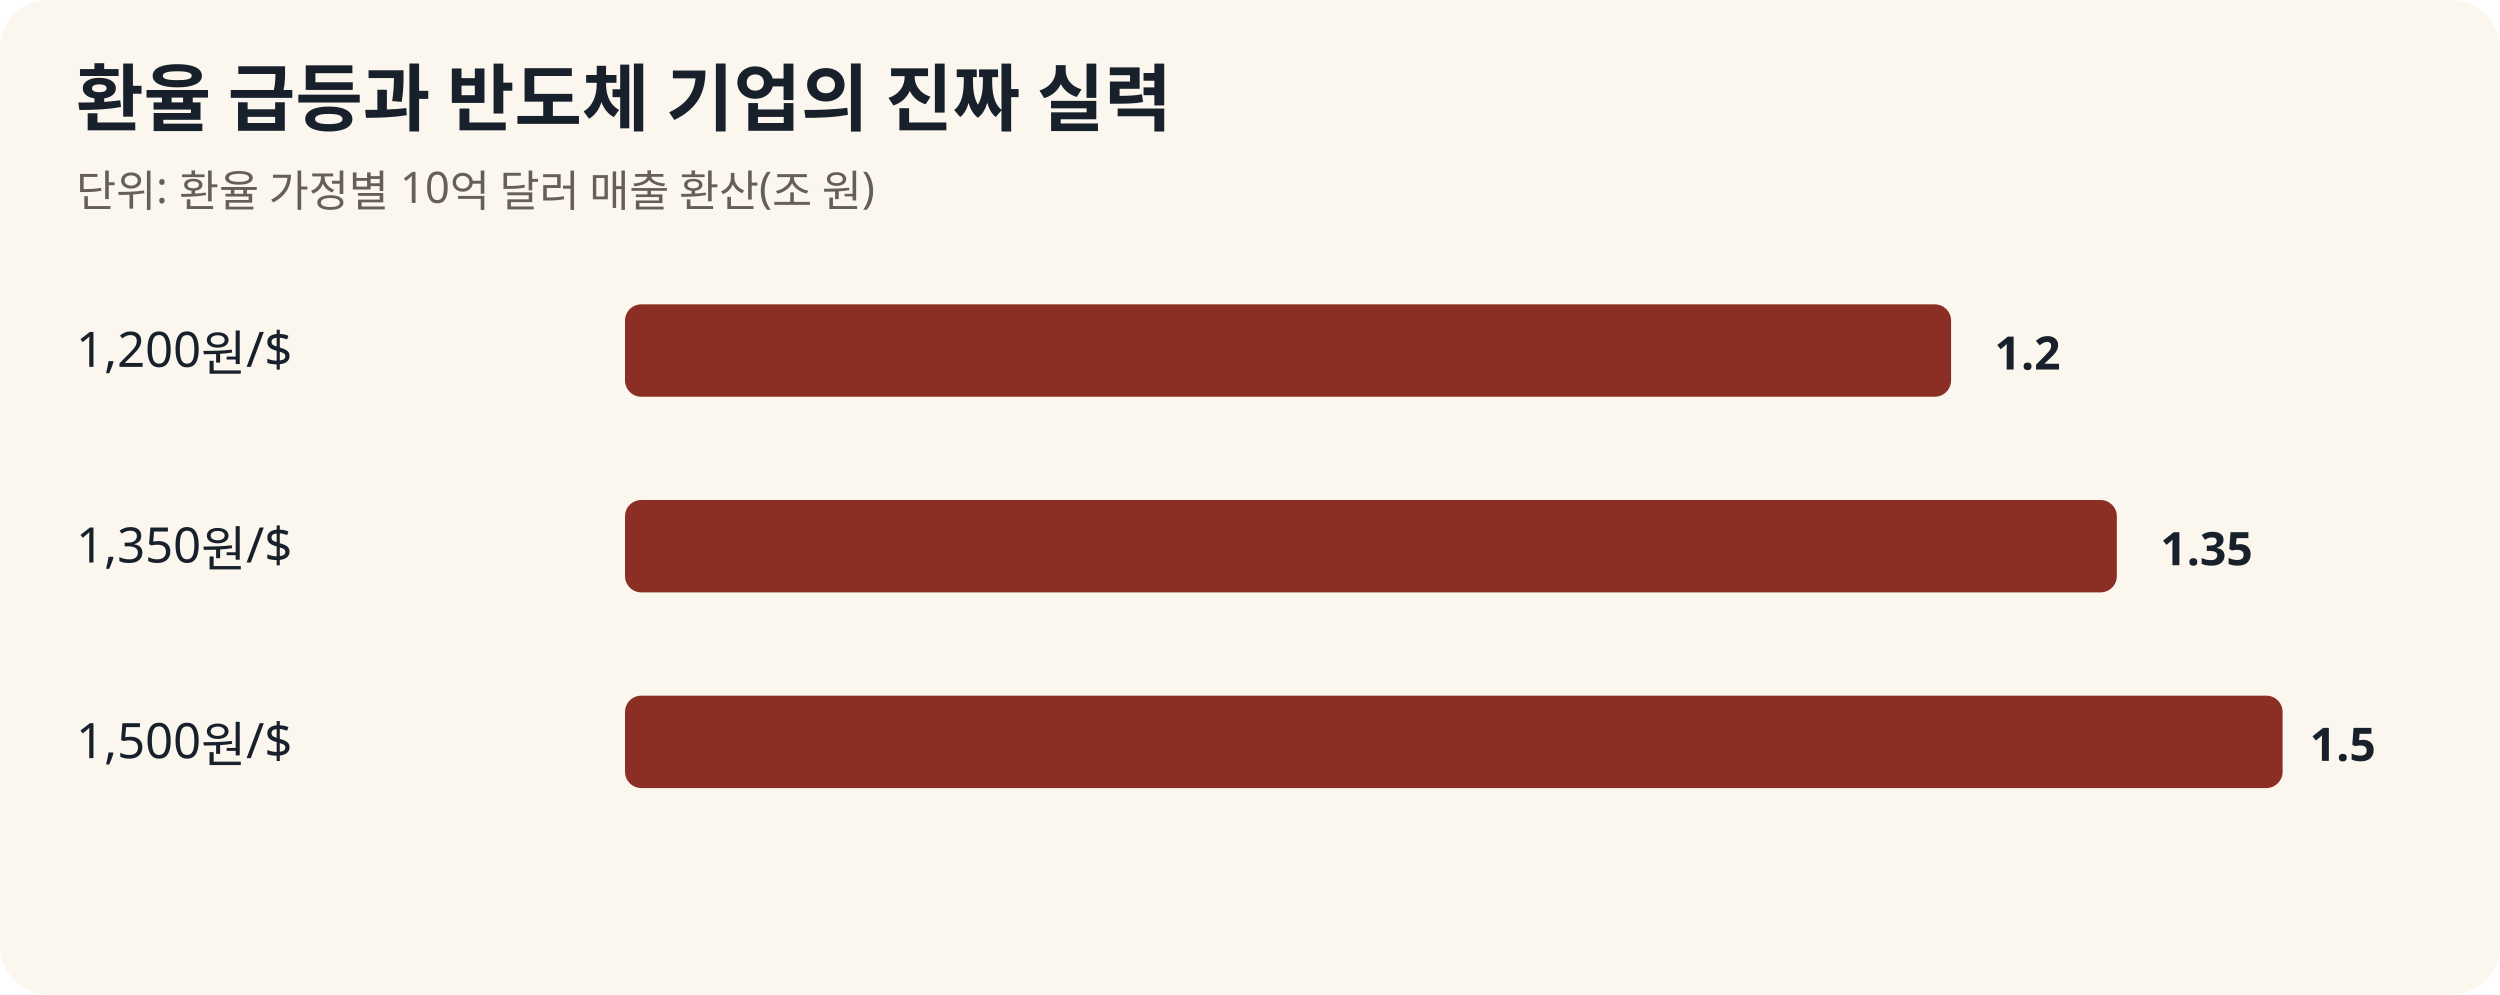
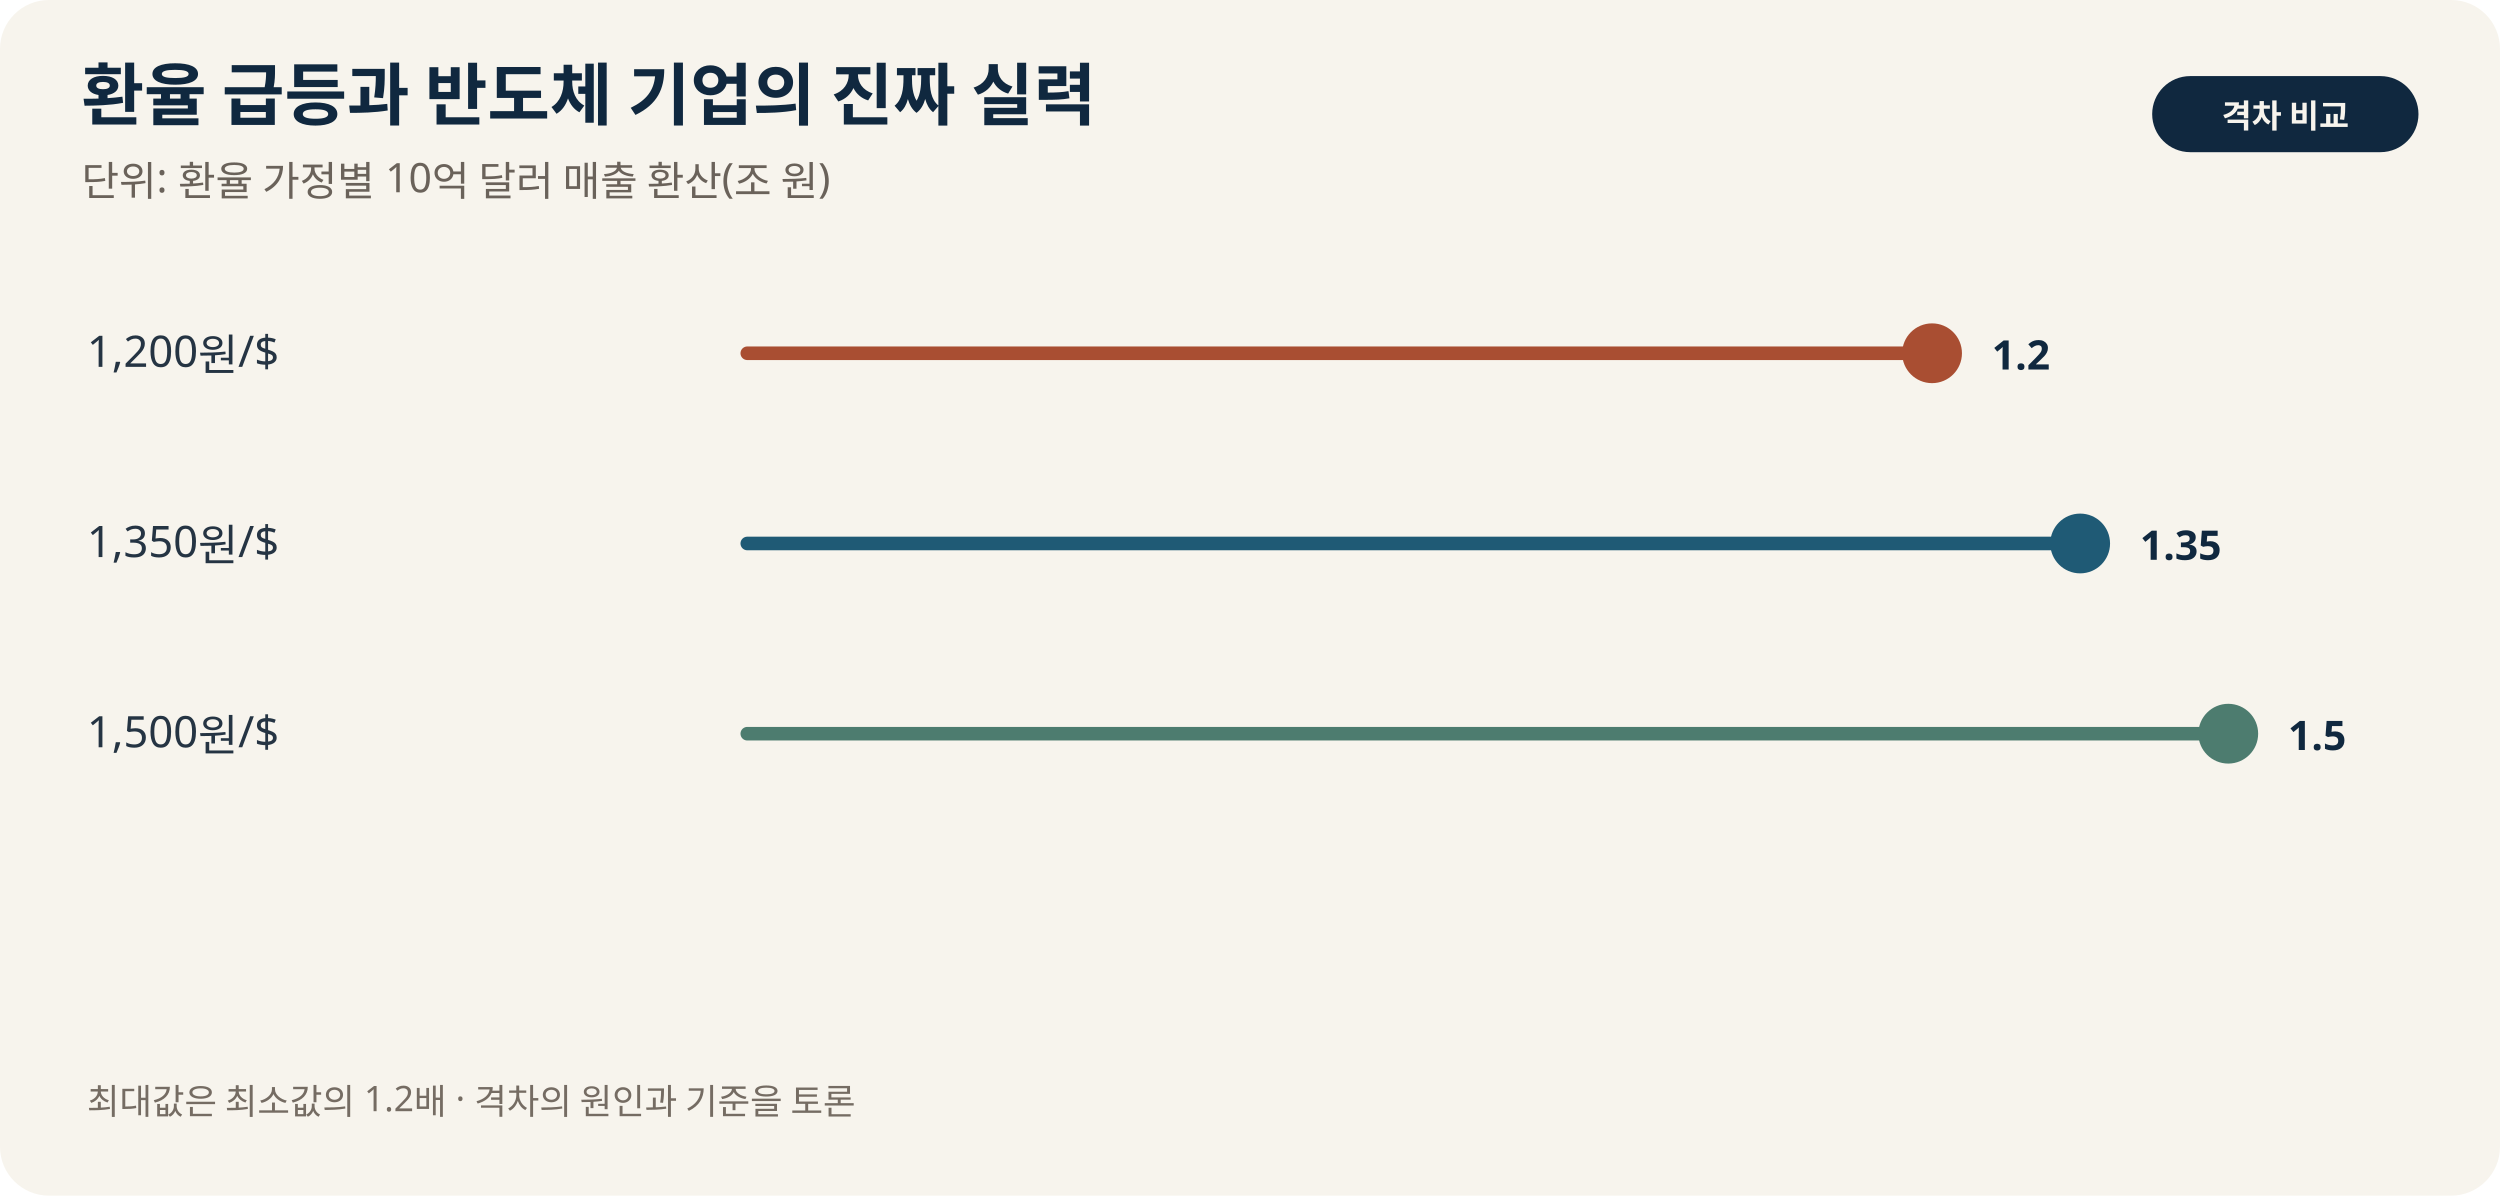
- <svg xmlns="http://www.w3.org/2000/svg" viewBox="0 0 920 366" role="img" aria-labelledby="title desc">
-   <style>.bg{fill:#fbf7ef}.bar{fill:#8b2f24}.title{font:700 27px sans-serif;fill:#18212b}.unit{font:16px sans-serif;fill:#655f58}.label{font:18px sans-serif;fill:#18212b}.value{font:700 17px sans-serif;fill:#18212b}</style>
+ <svg xmlns="http://www.w3.org/2000/svg" viewBox="0 0 920 440" role="img" aria-labelledby="title desc">
+   <style>
+   .bg{fill:#F7F4ED} .title{font:700 25px "Noto Sans KR",sans-serif;fill:#10283F}
+   .unit{font:15px "Noto Sans KR",sans-serif;fill:#6A625A} .label{font:16px "Noto Sans KR",sans-serif;fill:#253443}
+   .value{font:700 15px "Noto Sans KR",sans-serif;fill:#10283F} .grid{stroke:#D9D1C5;stroke-width:1}
+   .axis{stroke:#768594;stroke-width:1.4} .note{font:13px "Noto Sans KR",sans-serif;fill:#756C63}
+ </style>
  <rect class="bg" width="100%" height="100%" rx="18" />
-   <text x="28" y="46" class="title">환율 급등과 반도체 기업의 진짜 실력</text>
-   <text x="28" y="76" class="unit">단위: 환율 가정별 10억 달러 매출 환산(조 원)</text>
-   <text x="28" y="135" class="label">1,200원/$</text>
-   <rect x="230" y="112" width="488.0" height="34" rx="6" class="bar" />
-   <text x="734.0" y="136" class="value">1.2</text>
-   <text x="28" y="207" class="label">1,350원/$</text>
-   <rect x="230" y="184" width="549.0" height="34" rx="6" class="bar" />
-   <text x="795.0" y="208" class="value">1.35</text>
-   <text x="28" y="279" class="label">1,500원/$</text>
-   <rect x="230" y="256" width="610.0" height="34" rx="6" class="bar" />
-   <text x="850.0" y="280" class="value">1.5</text>
+   <text x="30" y="44" class="title">환율 급등과 반도체 기업의 진짜 실력</text>
+   <text x="30" y="72" class="unit">단위: 환율 가정별 10억 달러 매출 환산(조 원)</text>
+   <text x="32" y="135" class="label">1,200원/$</text>
+   <line x1="275" y1="130" x2="711.0" y2="130" stroke="#A94E32" stroke-width="5" stroke-linecap="round" />
+   <circle cx="711.0" cy="130" r="11" fill="#A94E32" />
+   <text x="733.0" y="136" class="value">1.2</text>
+   <text x="32" y="205" class="label">1,350원/$</text>
+   <line x1="275" y1="200" x2="765.5" y2="200" stroke="#1F5A75" stroke-width="5" stroke-linecap="round" />
+   <circle cx="765.5" cy="200" r="11" fill="#1F5A75" />
+   <text x="787.5" y="206" class="value">1.35</text>
+   <text x="32" y="275" class="label">1,500원/$</text>
+   <line x1="275" y1="270" x2="820.0" y2="270" stroke="#4D7C6F" stroke-width="5" stroke-linecap="round" />
+   <circle cx="820.0" cy="270" r="11" fill="#4D7C6F" />
+   <text x="842.0" y="276" class="value">1.5</text>
+   <text x="32" y="410" class="note">최대값은 최소값의 1.2배 · 격차의 원인과 기준을 토론</text>
+   <rect x="792" y="28" width="98" height="28" rx="14" fill="#10283F" />
+   <text x="841" y="47" text-anchor="middle" style="font:700 12px 'Noto Sans KR',sans-serif;fill:#F7F4ED">격차 비교</text>
</svg>
